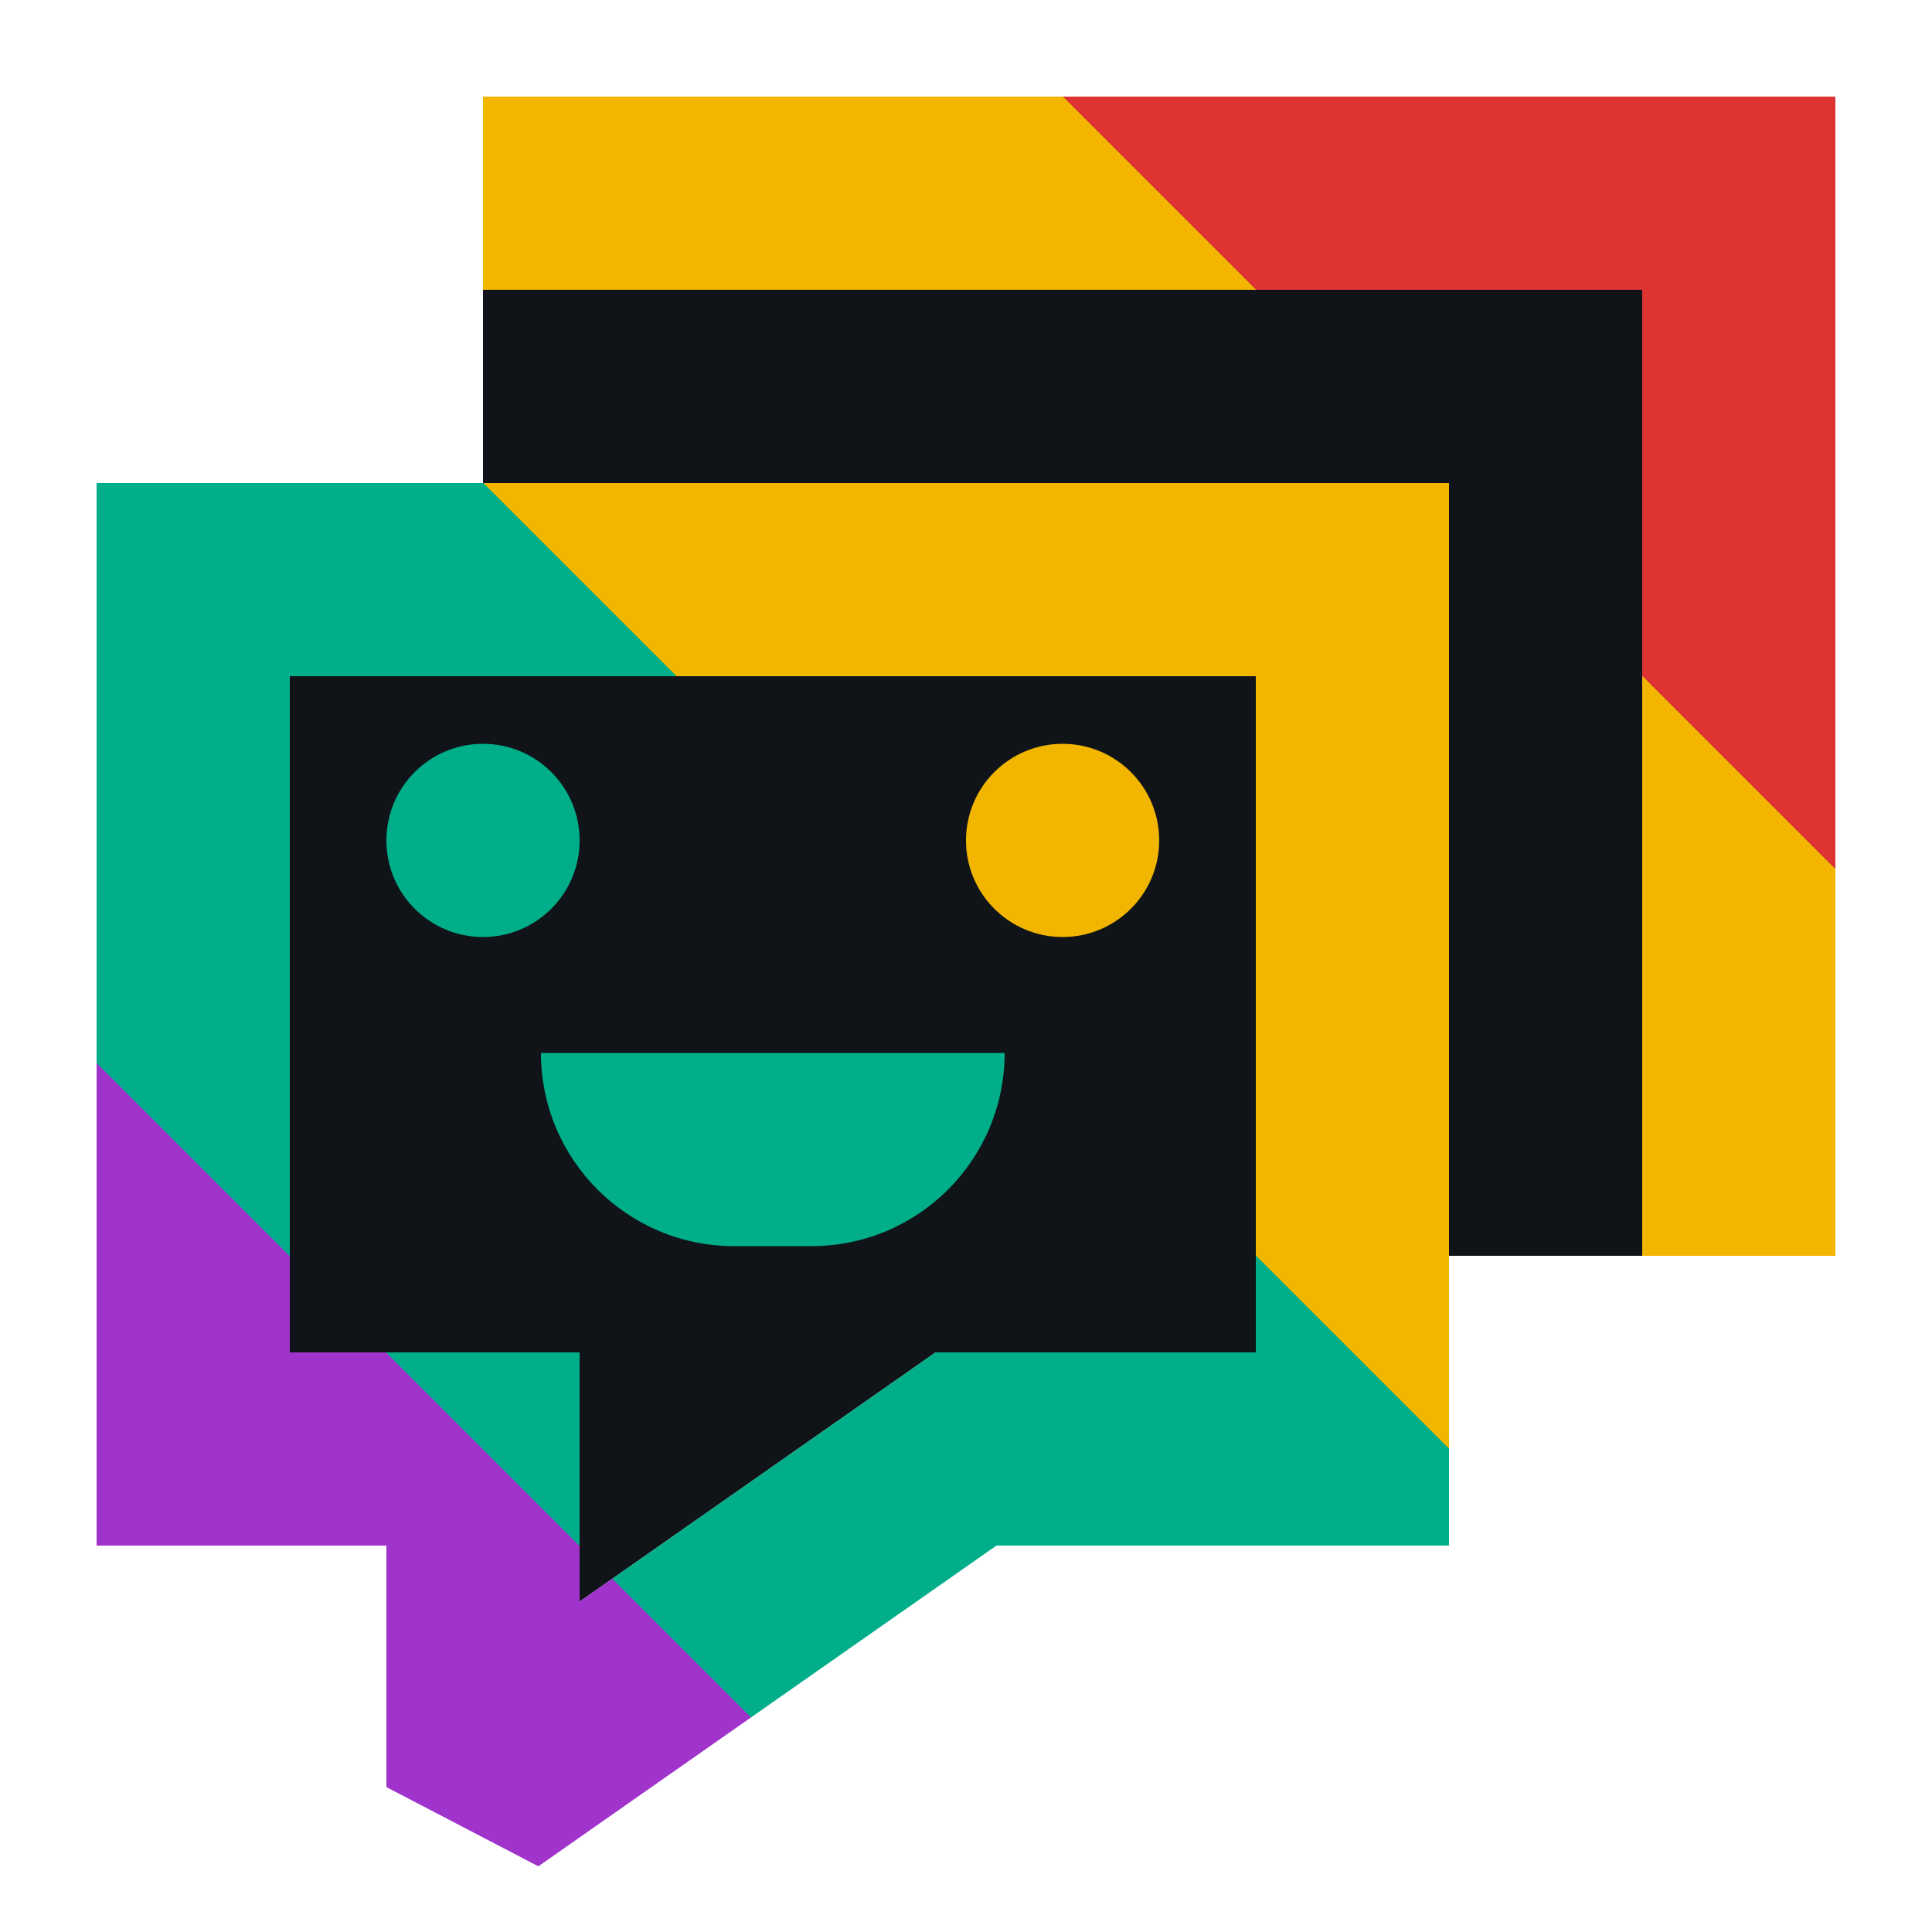
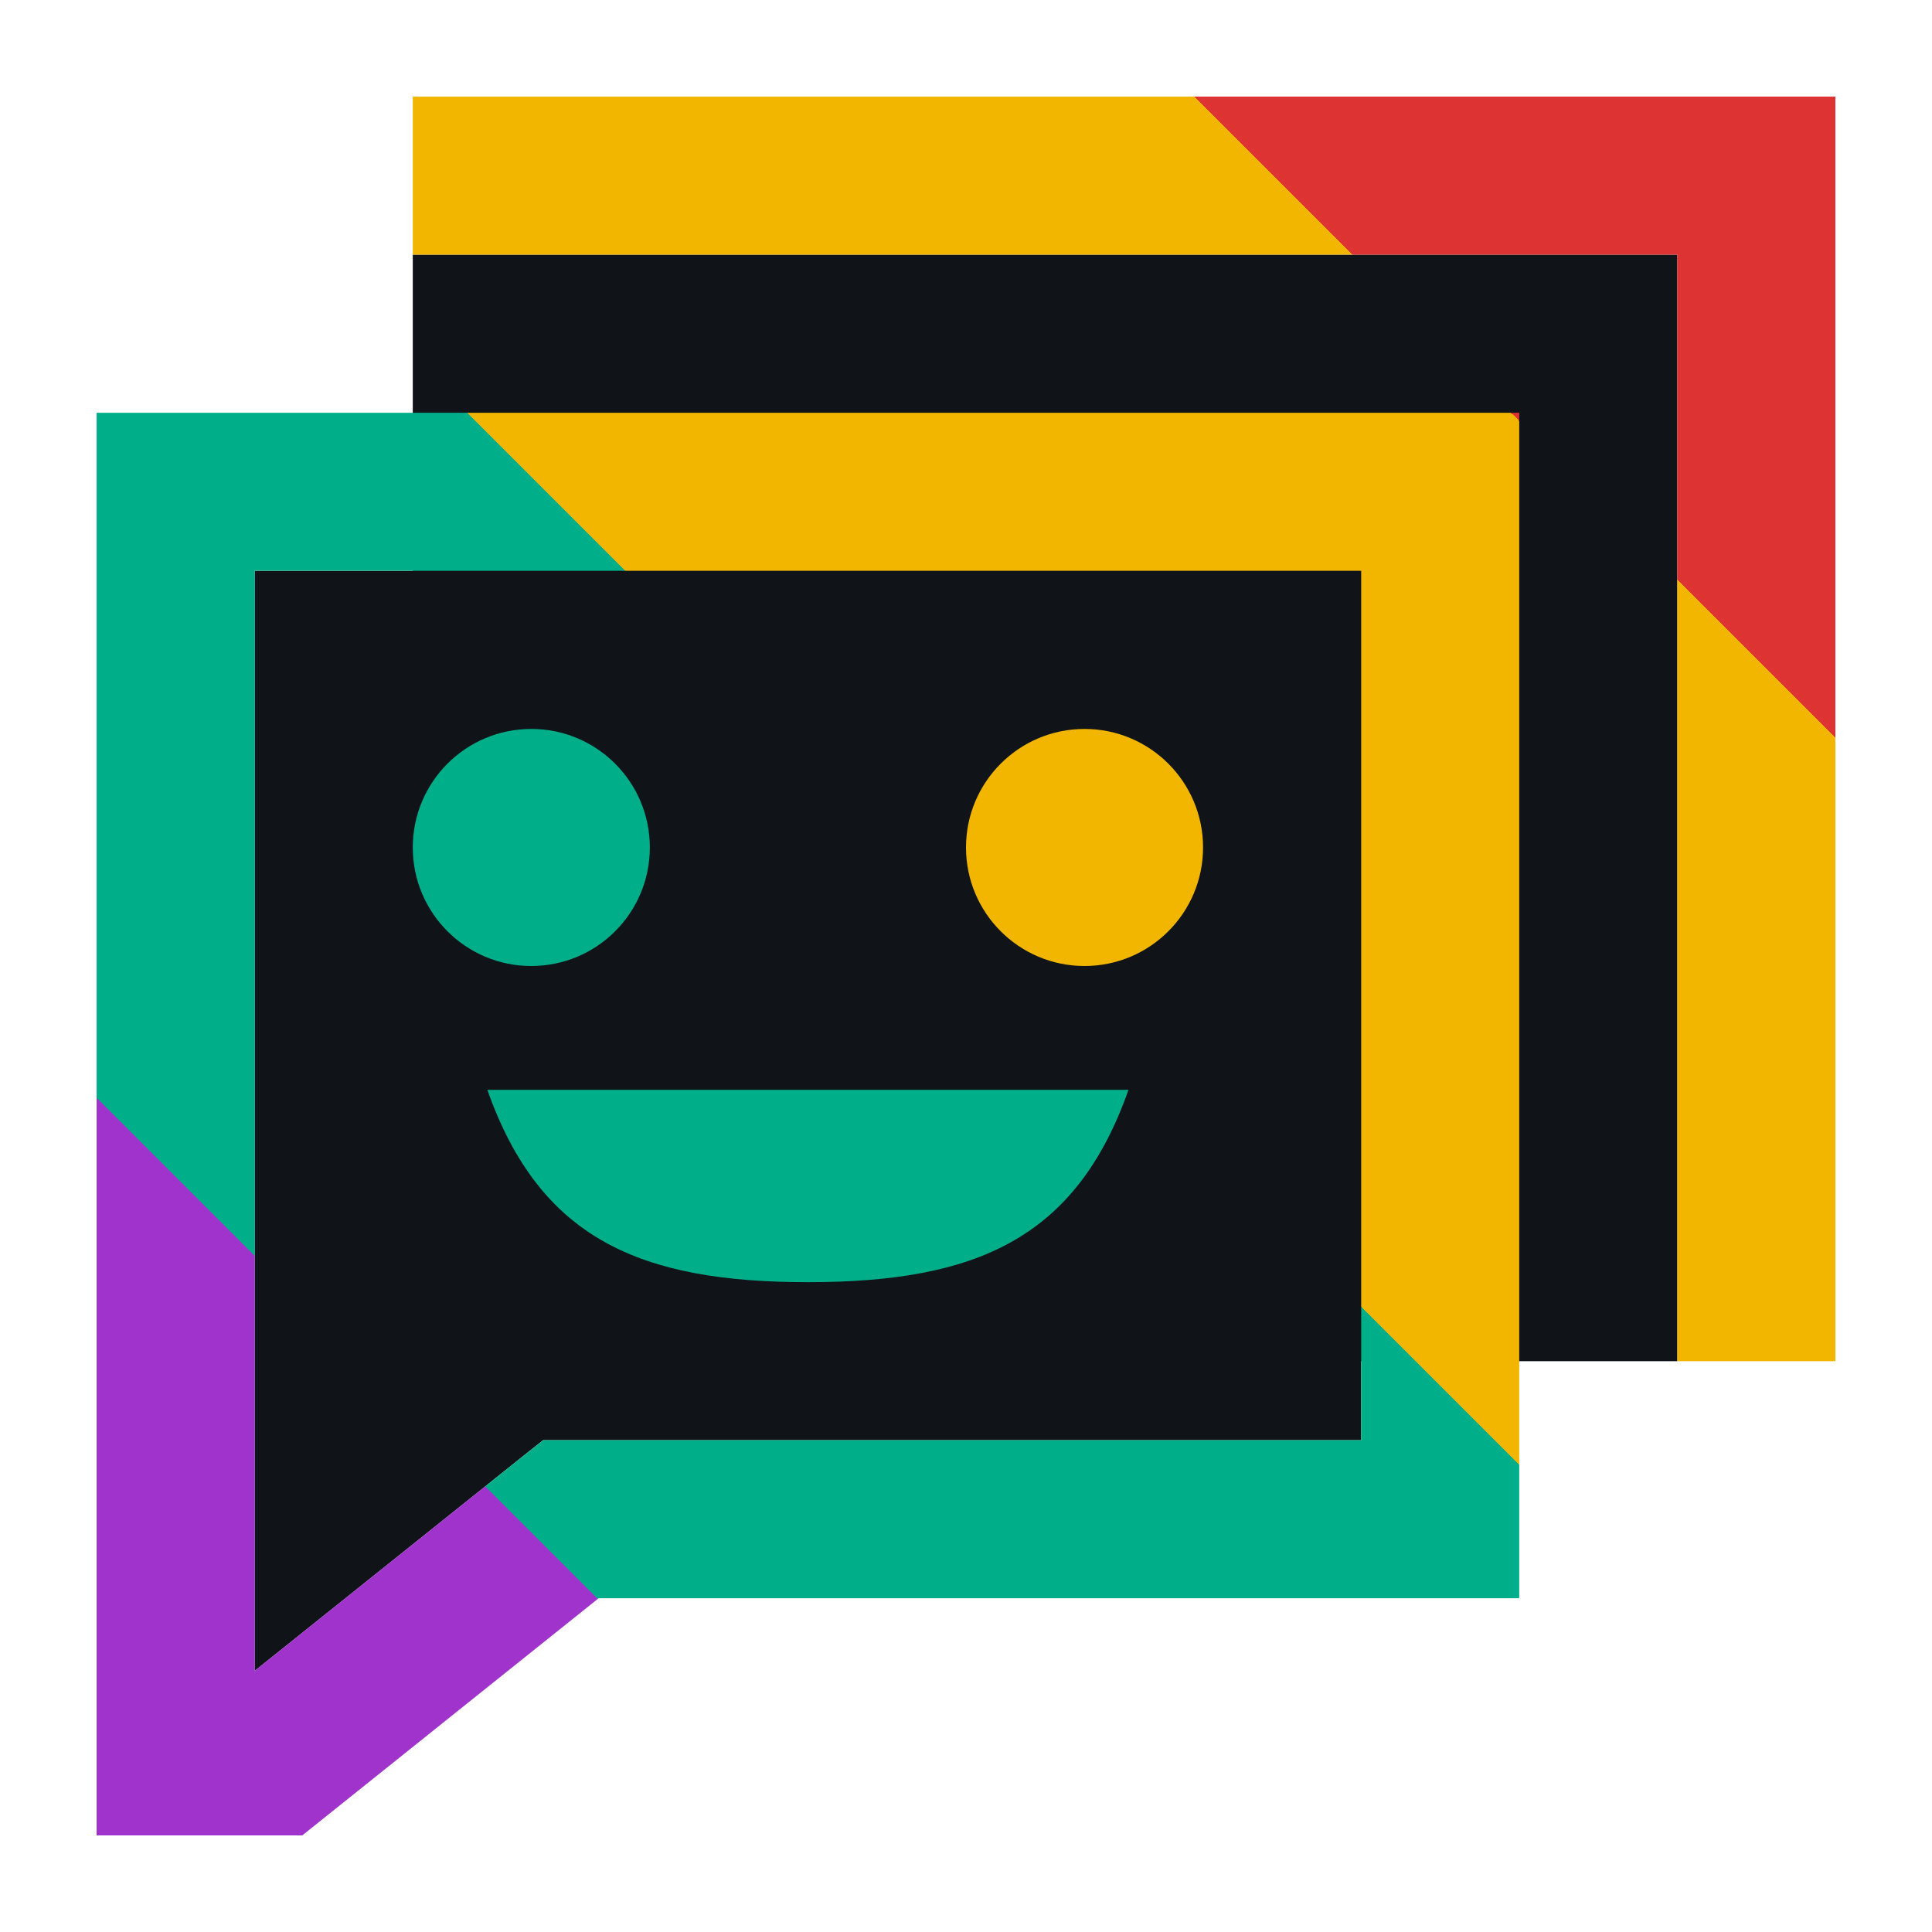
<svg xmlns="http://www.w3.org/2000/svg" width="20" height="20" viewBox="0 0 20 20" fill="none">
  <defs>
    <linearGradient id="cd-logo-d" x1="0" y1="20" x2="20" y2="0" gradientUnits="userSpaceOnUse">
      <stop offset="0" stop-color="#9f33cc" />
-       <stop offset=".25" stop-color="#9f33cc" />
-       <stop offset=".25" stop-color="#00af89" />
-       <stop offset=".5" stop-color="#00af89" />
-       <stop offset=".5" stop-color="#f2b600" />
-       <stop offset=".75" stop-color="#f2b600" />
-       <stop offset=".75" stop-color="#d33" />
+       <stop offset=".241" stop-color="#9f33cc" />
+       <stop offset=".241" stop-color="#00af89" />
+       <stop offset=".514" stop-color="#00af89" />
+       <stop offset=".514" stop-color="#f2b600" />
+       <stop offset=".784" stop-color="#f2b600" />
+       <stop offset=".784" stop-color="#d33" />
      <stop offset="1" stop-color="#d33" />
    </linearGradient>
  </defs>
-   <path fill="#101418" d="M3 14h3v2.58L9.685 14H13V7H3z" />
-   <path fill="#101418" d="M5 3h12v10H5z" />
-   <path fill="url(#cd-logo-d)" d="M15 16h-4.685l-4.742 3.32L4 18.5V16H1V5h14zM3 14h3v2.58L9.685 14H13V7H3z" />
-   <path fill="url(#cd-logo-d)" d="M19 13h-2V3H5V1h14z" />
-   <circle fill="url(#cd-logo-d)" cx="5" cy="8.7" r="1" />
-   <circle fill="url(#cd-logo-d)" cx="11" cy="8.7" r="1" />
-   <path fill="url(#cd-logo-d)" d="M10.4 10.9a2 2 0 0 1-2 2h-.8a2 2 0 0 1-2-2z" />
+   <path fill="#101418" d="M4.273 2.636h13.091v11.455H4.273z" />
+   <path fill="#101418" d="M2.636 17.297l2.762-2.21 0.224-0.178H14.091V5.909H2.636z" />
+   <path fill="url(#cd-logo-d)" d="M19 14.091h-1.636V2.636H4.273v-1.636h14.727z" />
+   <path fill="url(#cd-logo-d)" d="M15.727 16.545H6.197l-3.068 2.455H1V4.273h14.727z m-13.091 0.752l2.762-2.21 0.224-0.178H14.091V5.909H2.636z" />
+   <circle fill="url(#cd-logo-d)" cx="5.5" cy="8.773" r="1.227" />
+   <circle fill="url(#cd-logo-d)" cx="11.227" cy="8.773" r="1.227" />
+   <path fill="url(#cd-logo-d)" d="M11.682 11.282C11.138 12.828 10.096 13.273 8.364 13.273C6.632 13.273 5.59 12.828 5.045 11.282z" />
</svg>
